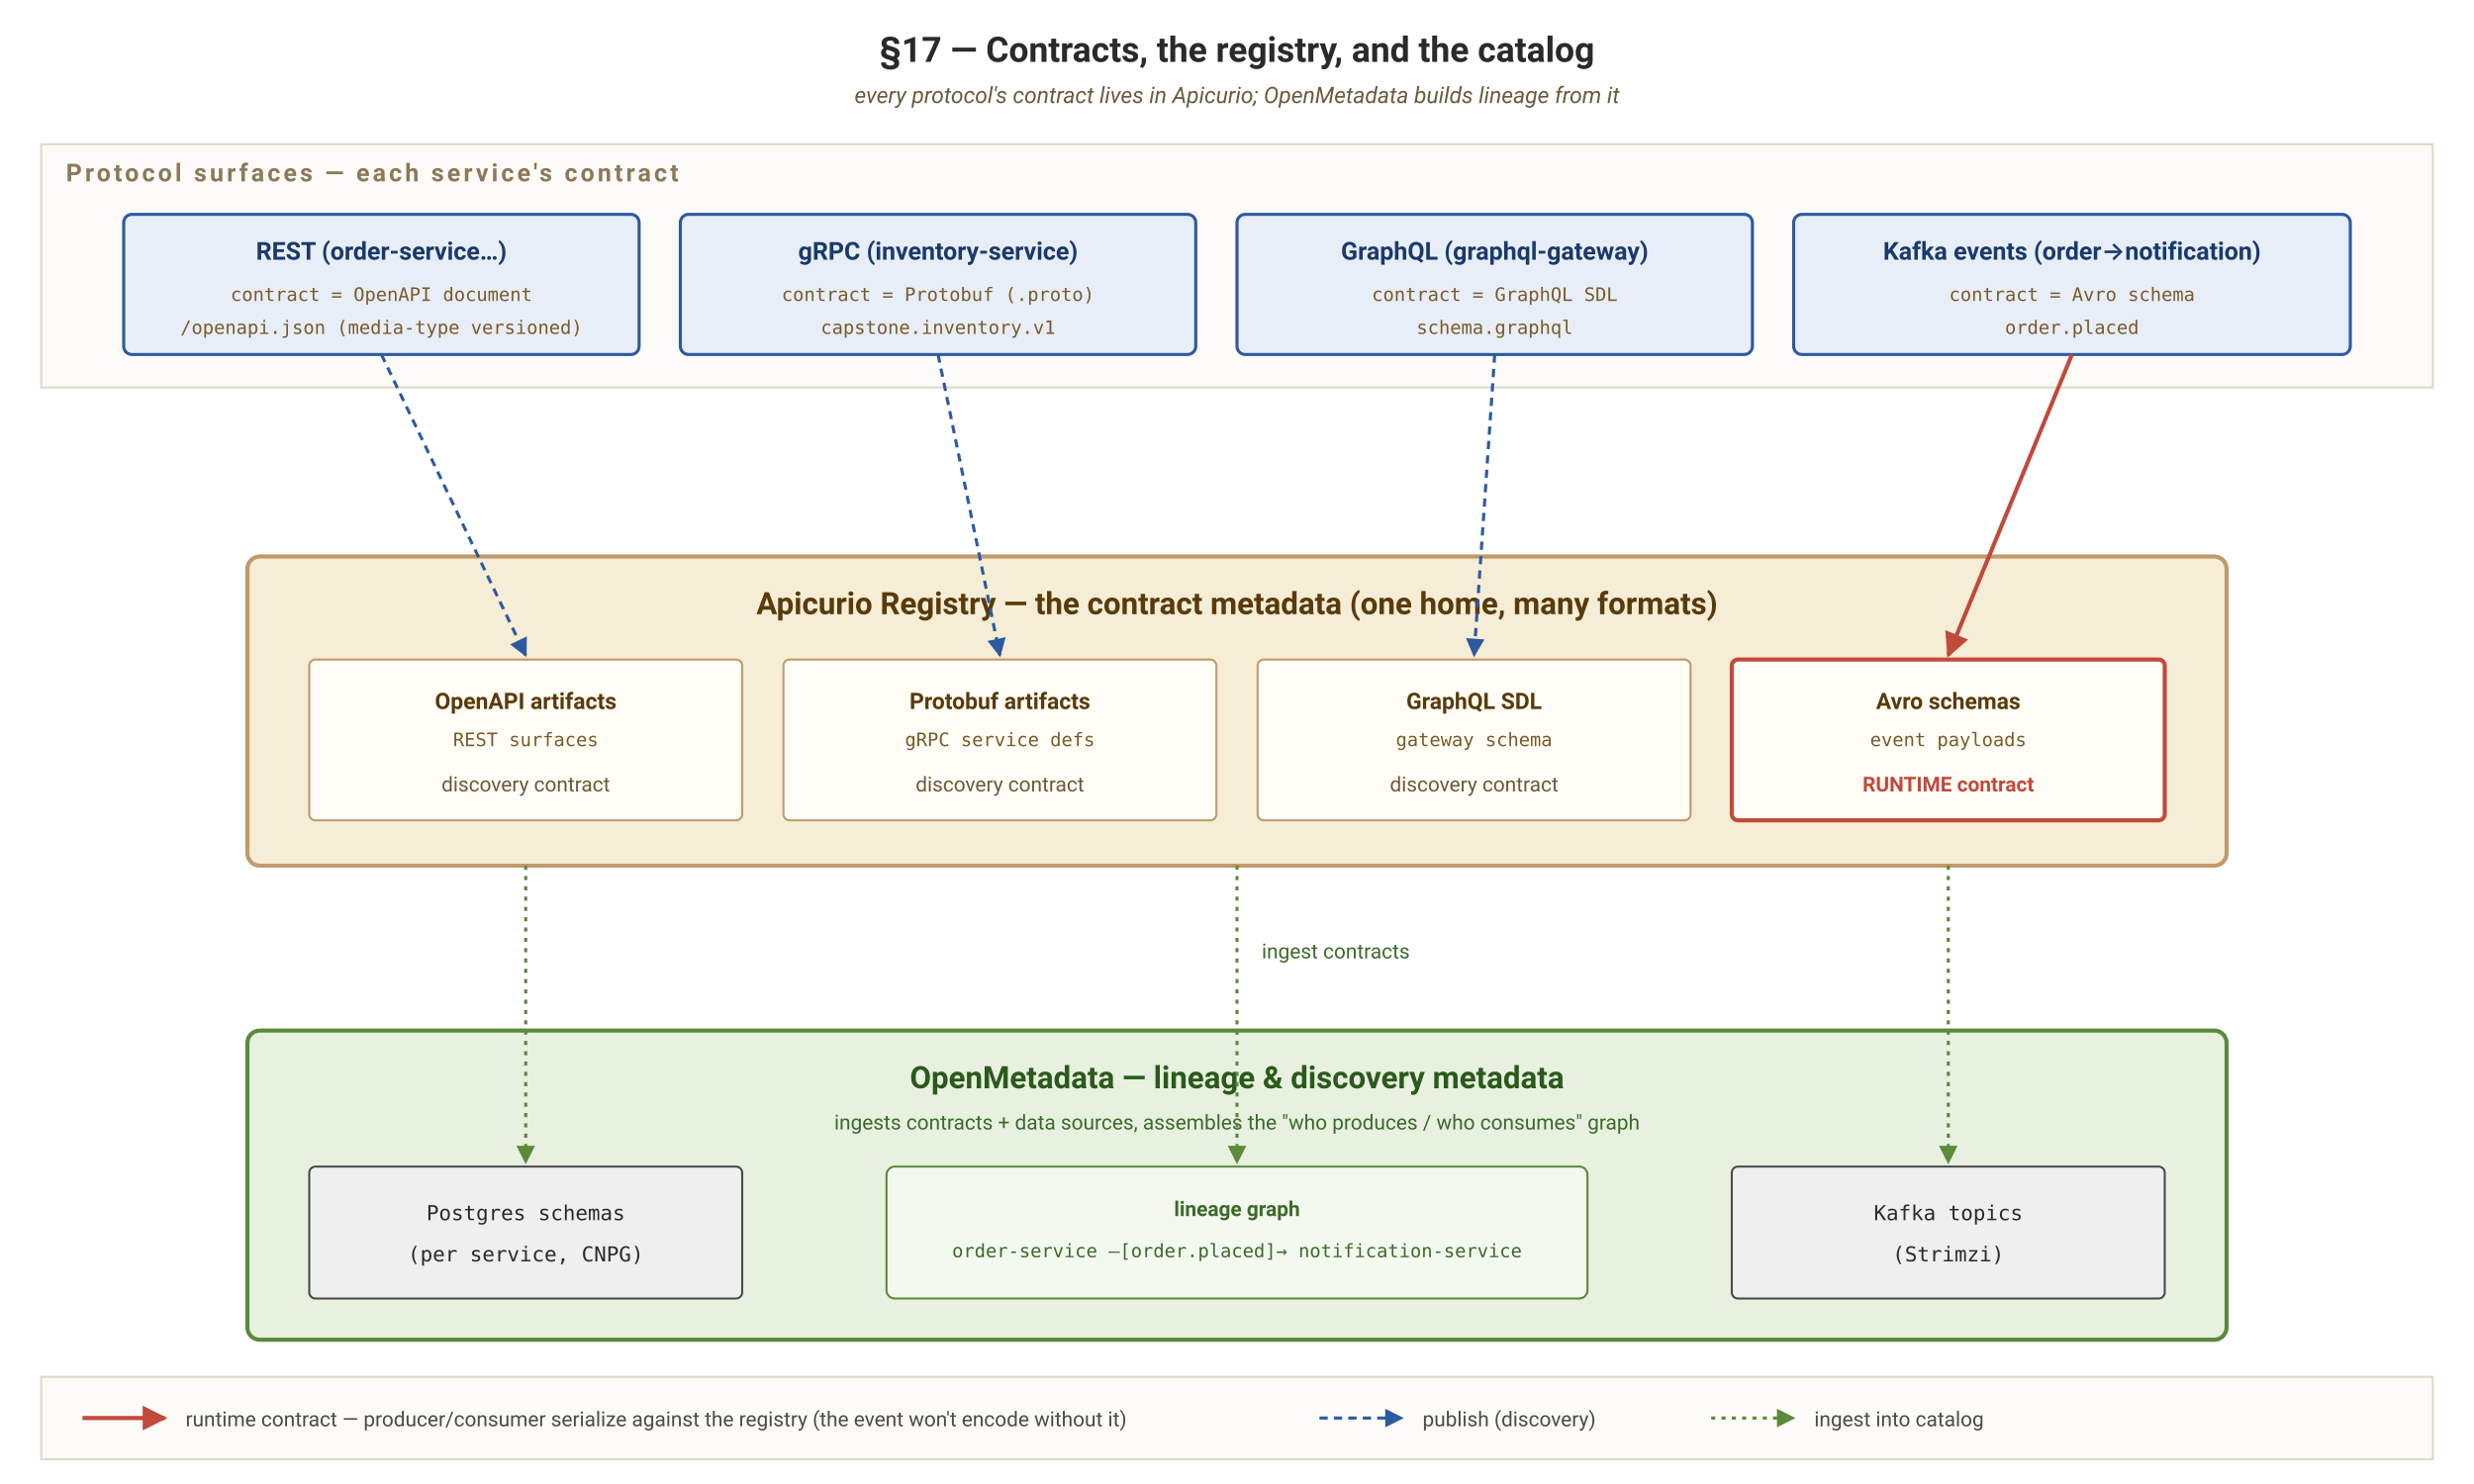
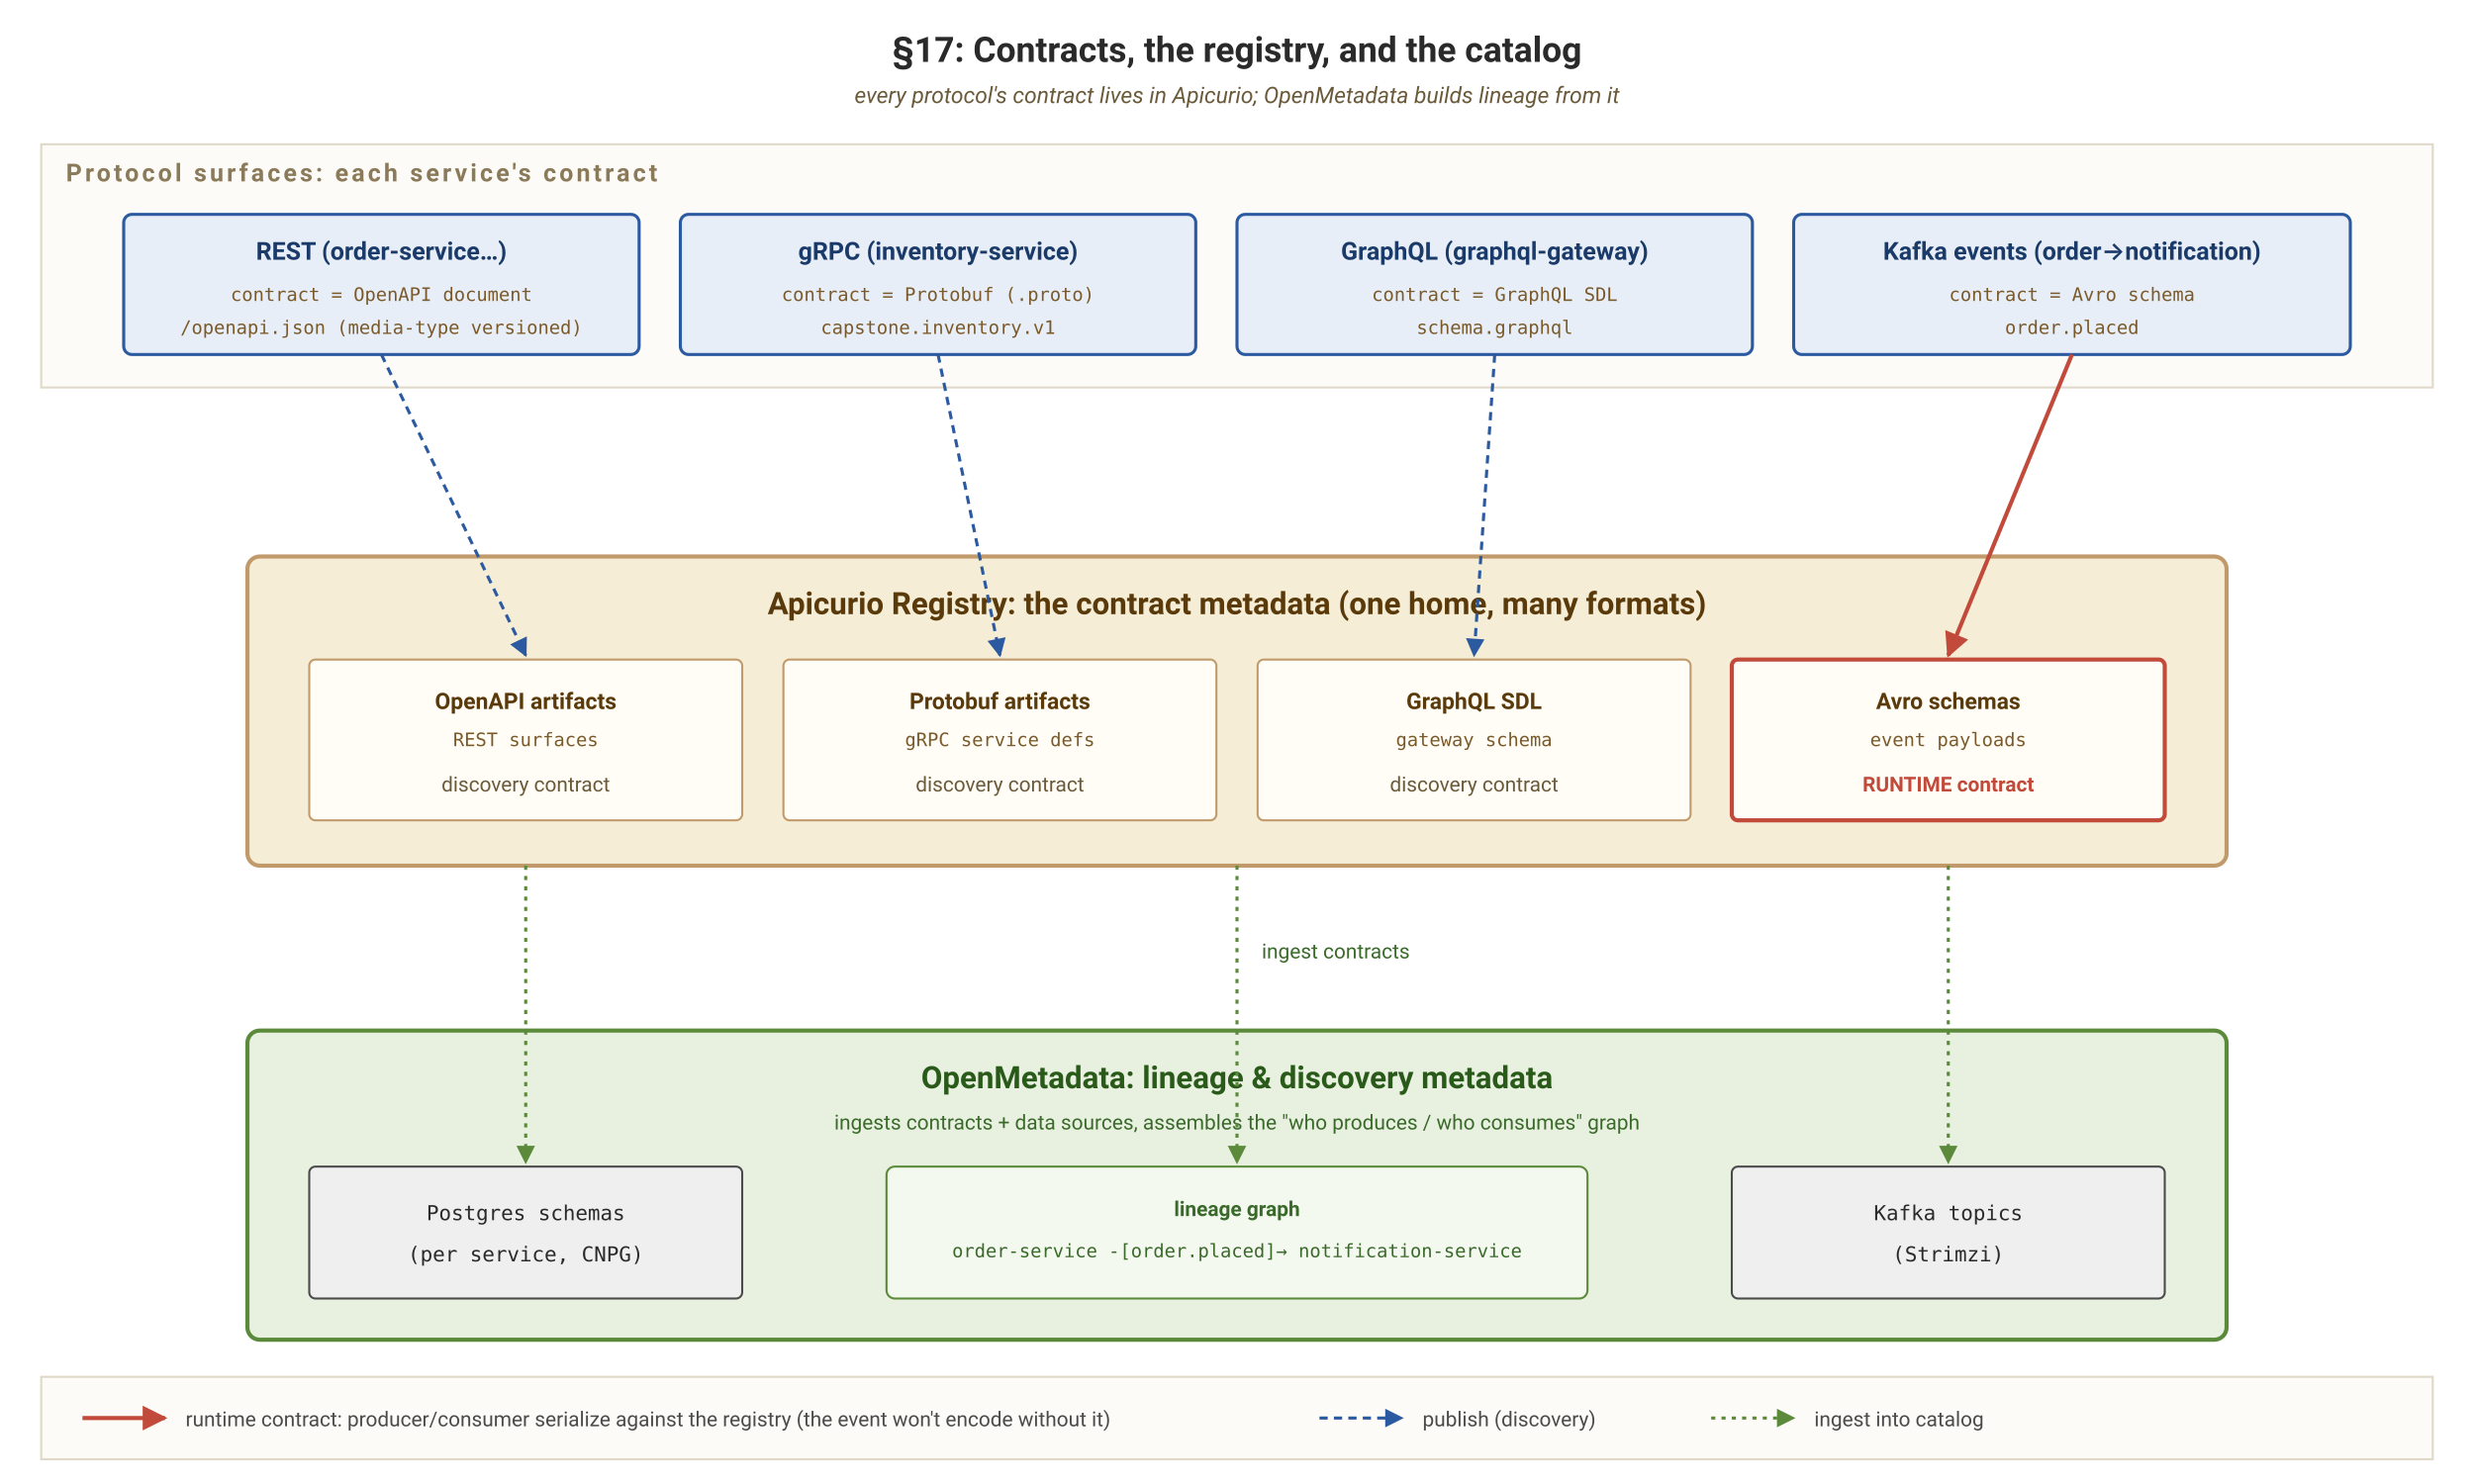
<svg xmlns="http://www.w3.org/2000/svg" viewBox="0 0 1200 720" font-family="-apple-system, BlinkMacSystemFont, 'Segoe UI', Roboto, sans-serif">
  <style>
    .lane-bg { fill: #fdfbf7; stroke: #e0d8c8; stroke-width: 1; }
    .lane-label { font-size: 12px; fill: #8a7a5a; letter-spacing: 1.5px; font-weight: 600; text-transform: uppercase; }
    .service-box { fill: #e8eef7; stroke: #2c5aa0; stroke-width: 1.5; rx: 4; }
    .service-label { font-size: 12px; fill: #1a3a6a; font-weight: 600; }
    .registry-box { fill: #f5edd6; stroke: #c19a6b; stroke-width: 2; rx: 6; }
    .registry-label { font-size: 15px; fill: #5a3a0a; font-weight: 700; }
    .artifact-box { fill: #fffdf6; stroke: #c19a6b; stroke-width: 1; rx: 3; }
    .artifact-label { font-size: 11px; fill: #5a3a0a; font-weight: 600; }
    .artifact-sub { font-size: 9px; fill: #7a5a2a; font-family: 'SF Mono', Menlo, monospace; }
    .catalog-box { fill: #e8f0e0; stroke: #5a8a3a; stroke-width: 2; rx: 6; }
    .catalog-label { font-size: 15px; fill: #2a5a1a; font-weight: 700; }
    .catalog-sub { font-size: 10px; fill: #3a6a2a; }
    .source-box { fill: #efefef; stroke: #4a4a4a; stroke-width: 1; rx: 3; }
    .source-label { font-size: 10px; fill: #2a2a2a; font-family: 'SF Mono', Menlo, monospace; }
    .title { font-size: 17px; fill: #2a2a2a; font-weight: 700; }
    .subtitle { font-size: 11px; fill: #6a5a3a; font-style: italic; }
    .note { font-size: 10px; fill: #6a5a3a; }
    .mono { font-size: 9px; fill: #7a5a2a; font-family: 'SF Mono', Menlo, monospace; }
    .arrow-runtime { stroke: #c14a3a; stroke-width: 2; fill: none; }
    .arrow-publish { stroke: #2c5aa0; stroke-width: 1.5; stroke-dasharray: 4,3; fill: none; }
    .arrow-ingest { stroke: #5a8a3a; stroke-width: 1.5; stroke-dasharray: 2,3; fill: none; }
    .legend-text { font-size: 10px; fill: #4a4a4a; }
  </style>
  <defs>
    <marker id="ah-runtime" viewBox="0 0 10 10" refX="9" refY="5" markerWidth="6" markerHeight="6" orient="auto">
      <path d="M 0,0 L 10,5 L 0,10 z" fill="#c14a3a" />
    </marker>
    <marker id="ah-publish" viewBox="0 0 10 10" refX="9" refY="5" markerWidth="6" markerHeight="6" orient="auto">
      <path d="M 0,0 L 10,5 L 0,10 z" fill="#2c5aa0" />
    </marker>
    <marker id="ah-ingest" viewBox="0 0 10 10" refX="9" refY="5" markerWidth="6" markerHeight="6" orient="auto">
      <path d="M 0,0 L 10,5 L 0,10 z" fill="#5a8a3a" />
    </marker>
  </defs>
-   <text x="600" y="30" text-anchor="middle" class="title">§17 — Contracts, the registry, and the catalog</text>
+   <text x="600" y="30" text-anchor="middle" class="title">§17: Contracts, the registry, and the catalog</text>
  <text x="600" y="50" text-anchor="middle" class="subtitle">every protocol's contract lives in Apicurio; OpenMetadata builds lineage from it</text>
  <rect x="20" y="70" width="1160" height="118" class="lane-bg" />
-   <text x="32" y="88" class="lane-label">Protocol surfaces — each service's contract</text>
+   <text x="32" y="88" class="lane-label">Protocol surfaces: each service's contract</text>
  <rect x="60" y="104" width="250" height="68" class="service-box" />
  <text x="185" y="126" text-anchor="middle" class="service-label">REST  (order-service…)</text>
  <text x="185" y="146" text-anchor="middle" class="artifact-sub">contract = OpenAPI document</text>
  <text x="185" y="162" text-anchor="middle" class="mono">/openapi.json  (media-type versioned)</text>
  <rect x="330" y="104" width="250" height="68" class="service-box" />
  <text x="455" y="126" text-anchor="middle" class="service-label">gRPC  (inventory-service)</text>
  <text x="455" y="146" text-anchor="middle" class="artifact-sub">contract = Protobuf (.proto)</text>
  <text x="455" y="162" text-anchor="middle" class="mono">capstone.inventory.v1</text>
  <rect x="600" y="104" width="250" height="68" class="service-box" />
  <text x="725" y="126" text-anchor="middle" class="service-label">GraphQL  (graphql-gateway)</text>
  <text x="725" y="146" text-anchor="middle" class="artifact-sub">contract = GraphQL SDL</text>
  <text x="725" y="162" text-anchor="middle" class="mono">schema.graphql</text>
  <rect x="870" y="104" width="270" height="68" class="service-box" />
  <text x="1005" y="126" text-anchor="middle" class="service-label">Kafka events  (order→notification)</text>
  <text x="1005" y="146" text-anchor="middle" class="artifact-sub">contract = Avro schema</text>
  <text x="1005" y="162" text-anchor="middle" class="mono">order.placed</text>
  <rect x="120" y="270" width="960" height="150" class="registry-box" />
-   <text x="600" y="298" text-anchor="middle" class="registry-label">Apicurio Registry — the contract metadata (one home, many formats)</text>
+   <text x="600" y="298" text-anchor="middle" class="registry-label">Apicurio Registry: the contract metadata (one home, many formats)</text>
  <rect x="150" y="320" width="210" height="78" class="artifact-box" />
  <text x="255" y="344" text-anchor="middle" class="artifact-label">OpenAPI artifacts</text>
  <text x="255" y="362" text-anchor="middle" class="artifact-sub">REST surfaces</text>
  <text x="255" y="384" text-anchor="middle" class="note">discovery contract</text>
  <rect x="380" y="320" width="210" height="78" class="artifact-box" />
  <text x="485" y="344" text-anchor="middle" class="artifact-label">Protobuf artifacts</text>
  <text x="485" y="362" text-anchor="middle" class="artifact-sub">gRPC service defs</text>
  <text x="485" y="384" text-anchor="middle" class="note">discovery contract</text>
  <rect x="610" y="320" width="210" height="78" class="artifact-box" />
  <text x="715" y="344" text-anchor="middle" class="artifact-label">GraphQL SDL</text>
  <text x="715" y="362" text-anchor="middle" class="artifact-sub">gateway schema</text>
  <text x="715" y="384" text-anchor="middle" class="note">discovery contract</text>
  <rect x="840" y="320" width="210" height="78" class="artifact-box" style="stroke-width:2; stroke:#c14a3a;" />
  <text x="945" y="344" text-anchor="middle" class="artifact-label">Avro schemas</text>
  <text x="945" y="362" text-anchor="middle" class="artifact-sub">event payloads</text>
  <text x="945" y="384" text-anchor="middle" class="note" style="fill:#c14a3a; font-weight:600;">RUNTIME contract</text>
  <path d="M 185,172 L 255,318" class="arrow-publish" marker-end="url(#ah-publish)" />
  <path d="M 455,172 L 485,318" class="arrow-publish" marker-end="url(#ah-publish)" />
  <path d="M 725,172 L 715,318" class="arrow-publish" marker-end="url(#ah-publish)" />
  <path d="M 1005,172 L 945,318" class="arrow-runtime" marker-end="url(#ah-runtime)" />
  <rect x="120" y="500" width="960" height="150" class="catalog-box" />
-   <text x="600" y="528" text-anchor="middle" class="catalog-label">OpenMetadata — lineage &amp; discovery metadata</text>
+   <text x="600" y="528" text-anchor="middle" class="catalog-label">OpenMetadata: lineage &amp; discovery metadata</text>
  <text x="600" y="548" text-anchor="middle" class="catalog-sub">ingests contracts + data sources, assembles the "who produces / who consumes" graph</text>
  <rect x="430" y="566" width="340" height="64" style="fill:#f4f9ef; stroke:#5a8a3a; stroke-width:1; rx:4;" />
  <text x="600" y="590" text-anchor="middle" class="catalog-sub" style="font-weight:600;">lineage graph</text>
-   <text x="600" y="610" text-anchor="middle" class="mono" style="fill:#3a6a2a;">order-service —[order.placed]→ notification-service</text>
+   <text x="600" y="610" text-anchor="middle" class="mono" style="fill:#3a6a2a;">order-service -[order.placed]→ notification-service</text>
  <rect x="150" y="566" width="210" height="64" class="source-box" />
  <text x="255" y="592" text-anchor="middle" class="source-label">Postgres schemas</text>
  <text x="255" y="612" text-anchor="middle" class="source-label">(per service, CNPG)</text>
  <rect x="840" y="566" width="210" height="64" class="source-box" />
  <text x="945" y="592" text-anchor="middle" class="source-label">Kafka topics</text>
  <text x="945" y="612" text-anchor="middle" class="source-label">(Strimzi)</text>
  <path d="M 600,420 L 600,564" class="arrow-ingest" marker-end="url(#ah-ingest)" />
  <text x="612" y="465" class="note" style="fill:#3a6a2a;">ingest contracts</text>
  <path d="M 255,420 C 255,470 255,500 255,564" class="arrow-ingest" marker-end="url(#ah-ingest)" />
  <path d="M 945,420 C 945,470 945,500 945,564" class="arrow-ingest" marker-end="url(#ah-ingest)" />
  <rect x="20" y="668" width="1160" height="40" class="lane-bg" />
  <line x1="40" y1="688" x2="80" y2="688" class="arrow-runtime" marker-end="url(#ah-runtime)" />
-   <text x="90" y="692" class="legend-text">runtime contract — producer/consumer serialize against the registry (the event won't encode without it)</text>
+   <text x="90" y="692" class="legend-text">runtime contract: producer/consumer serialize against the registry (the event won't encode without it)</text>
  <line x1="640" y1="688" x2="680" y2="688" class="arrow-publish" marker-end="url(#ah-publish)" />
  <text x="690" y="692" class="legend-text">publish (discovery)</text>
  <line x1="830" y1="688" x2="870" y2="688" class="arrow-ingest" marker-end="url(#ah-ingest)" />
  <text x="880" y="692" class="legend-text">ingest into catalog</text>
</svg>
